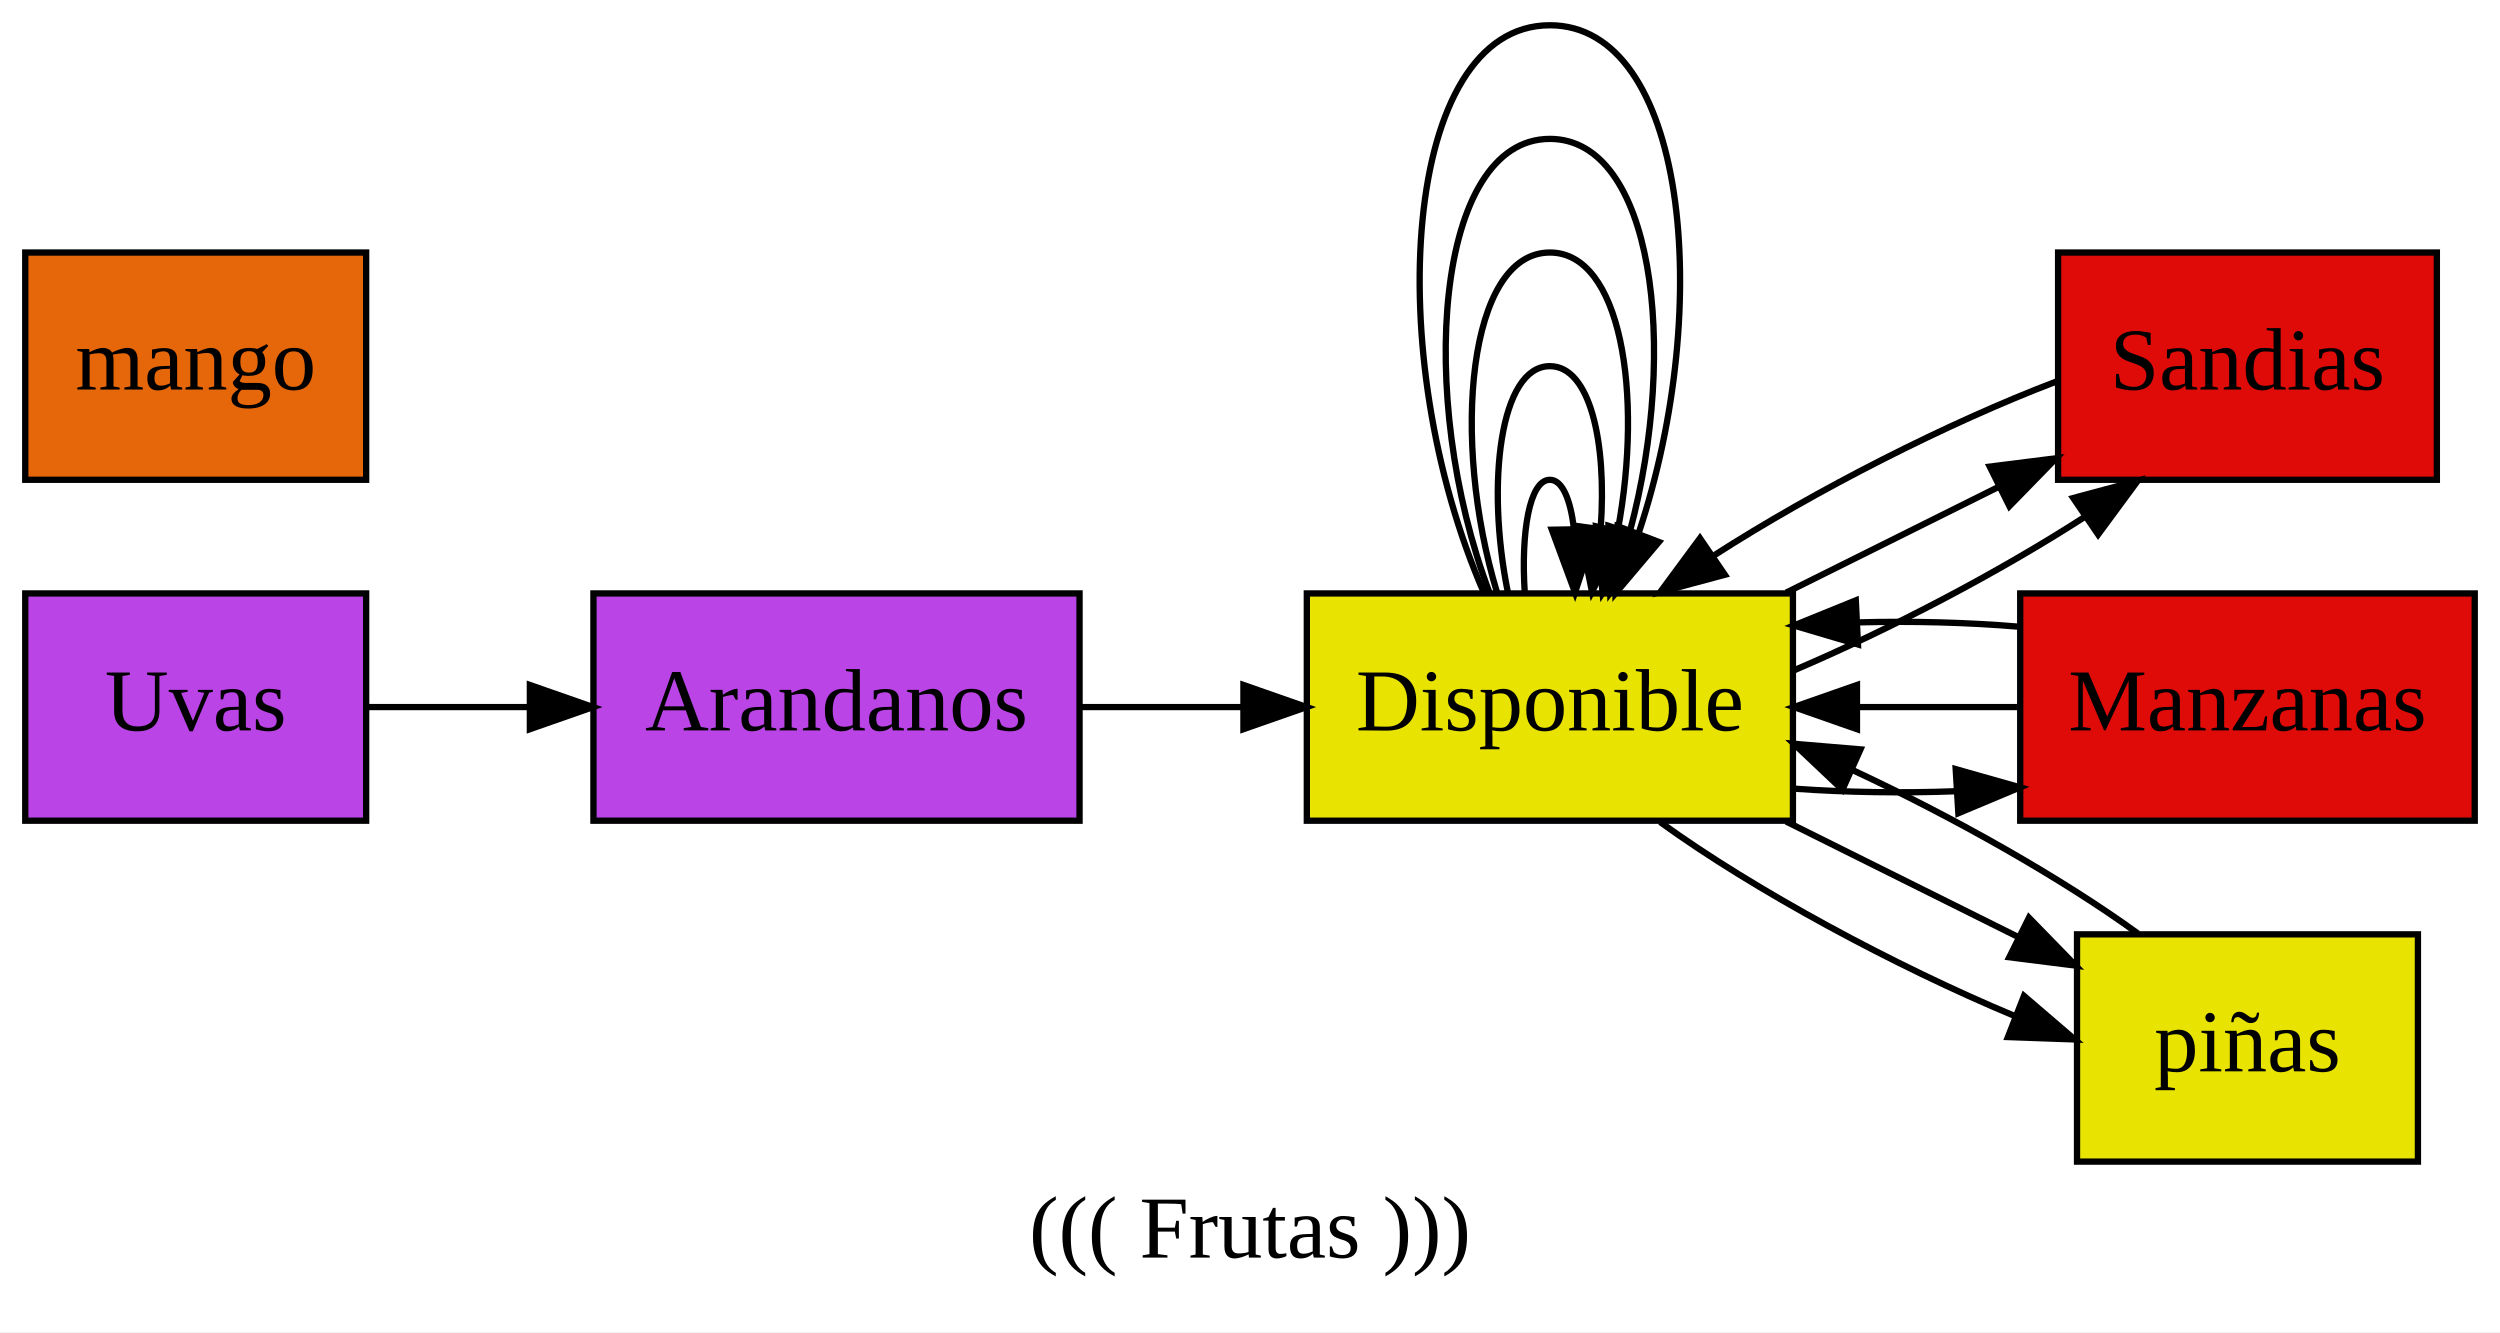
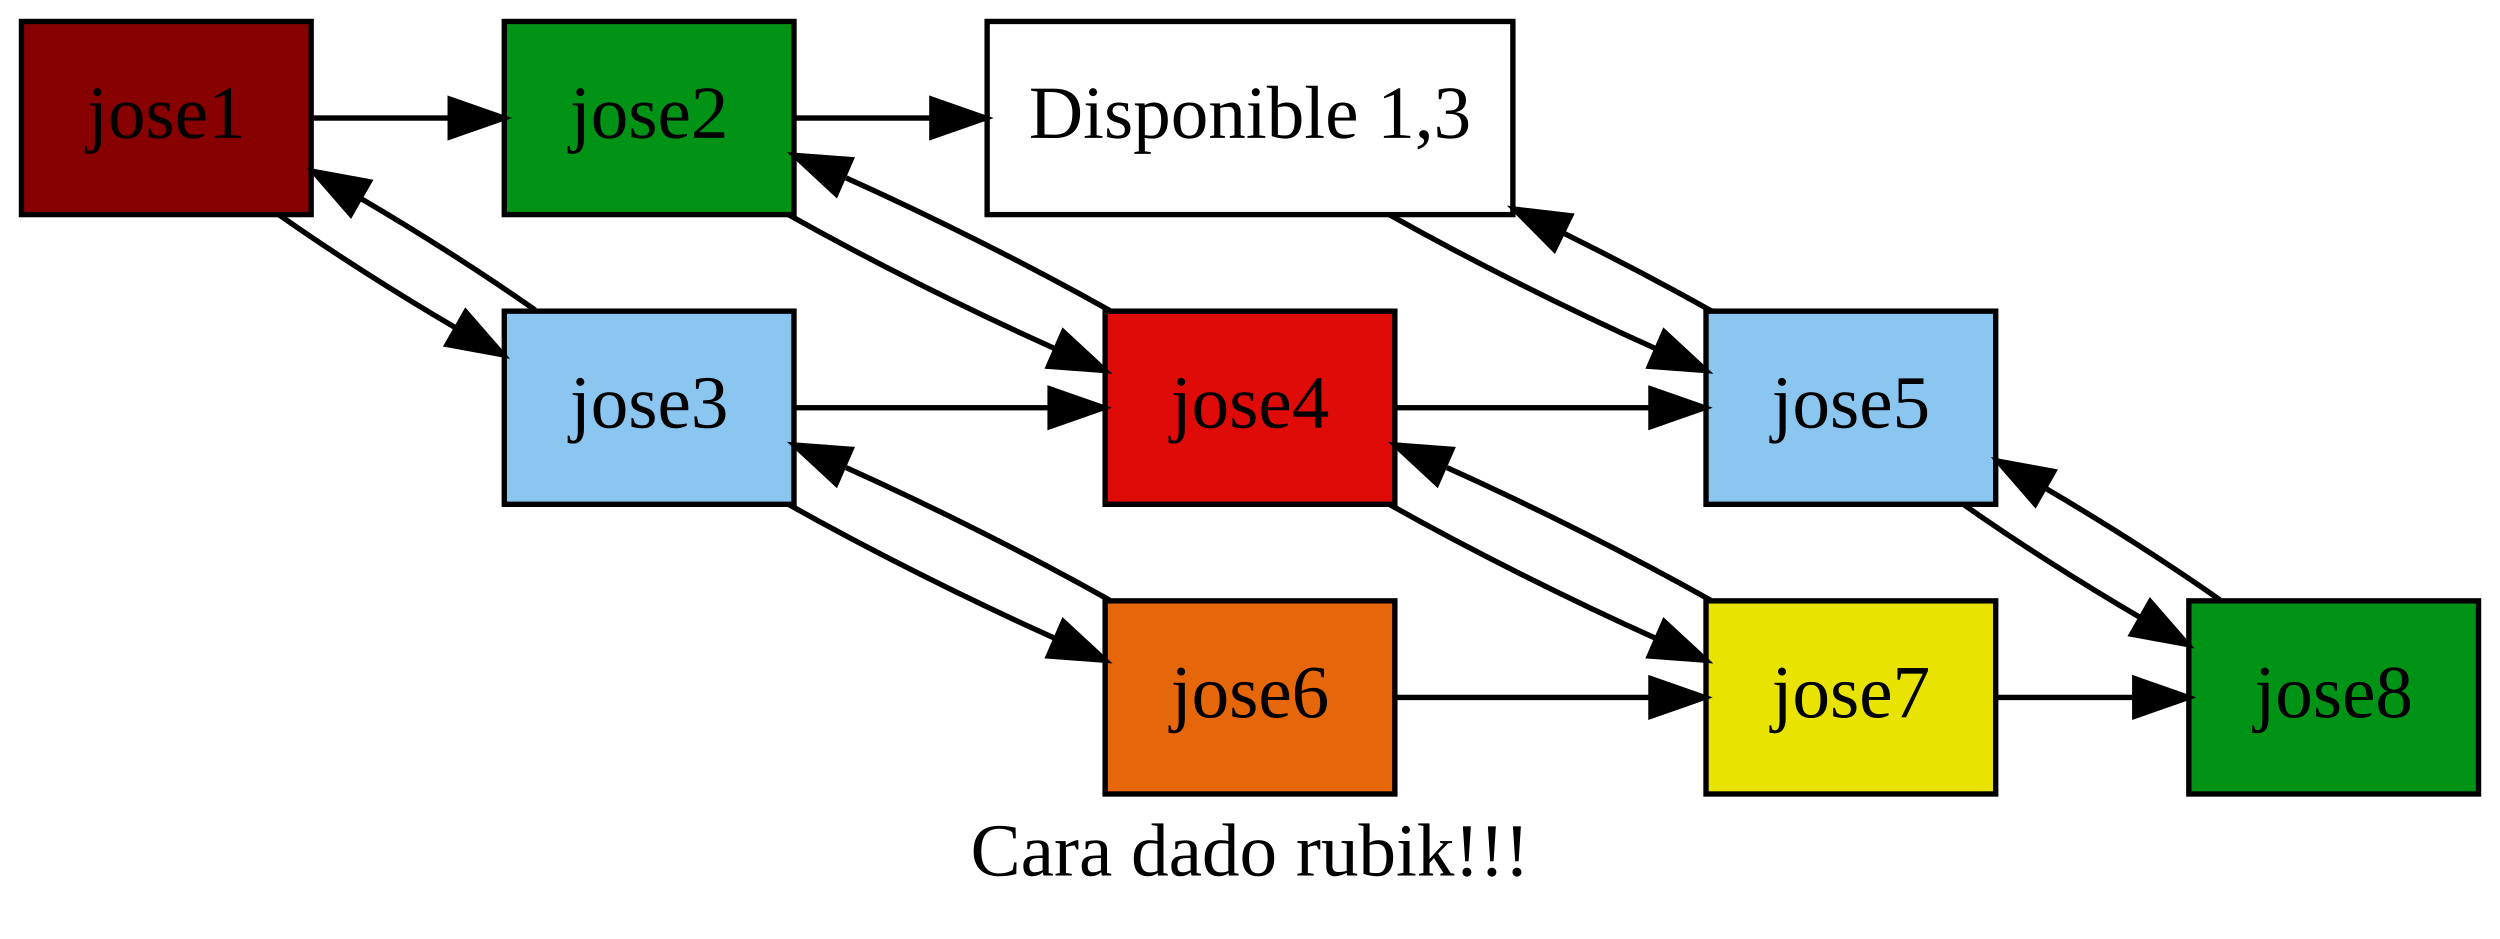
- <svg xmlns="http://www.w3.org/2000/svg" width="396pt" height="211pt" viewBox="0.00 0.00 396.00 211.00">
-   <g id="graph0" class="graph" transform="scale(1 1) rotate(0) translate(4 207)">
-     <polygon fill="white" stroke="none" points="-4,4 -4,-207 392,-207 392,4 -4,4" />
-     <text text-anchor="middle" x="194" y="-7.8" font-family="Times New Roman,serif" font-size="14.00">((( Frutas )))</text>
+ <svg xmlns="http://www.w3.org/2000/svg" width="466pt" height="175pt" viewBox="0.00 0.00 466.00 175.00">
+   <g id="graph0" class="graph" transform="scale(1 1) rotate(0) translate(4 171)">
+     <polygon fill="white" stroke="none" points="-4,4 -4,-171 462,-171 462,4 -4,4" />
+     <text text-anchor="middle" x="229" y="-7.8" font-family="Times New Roman,serif" font-size="14.00">Cara dado rubik!!!</text>
    <g id="node1" class="node">
-       <polygon fill="#ba44e6" stroke="black" points="54,-113 0,-113 0,-77 54,-77 54,-113" />
-       <text text-anchor="middle" x="27" y="-91.3" font-family="Times New Roman,serif" font-size="14.00">Uvas</text>
+       <polygon fill="#860100" stroke="black" points="54,-167 0,-167 0,-131 54,-131 54,-167" />
+       <text text-anchor="middle" x="27" y="-145.3" font-family="Times New Roman,serif" font-size="14.00">jose1</text>
    </g>
    <g id="node2" class="node">
-       <polygon fill="#ba44e6" stroke="black" points="167,-113 90,-113 90,-77 167,-77 167,-113" />
-       <text text-anchor="middle" x="128.5" y="-91.3" font-family="Times New Roman,serif" font-size="14.00">Arandanos</text>
+       <polygon fill="#009315" stroke="black" points="144,-167 90,-167 90,-131 144,-131 144,-167" />
+       <text text-anchor="middle" x="117" y="-145.3" font-family="Times New Roman,serif" font-size="14.00">jose2</text>
    </g>
    <g id="edge1" class="edge">
-       <path fill="none" stroke="black" d="M54.142,-95C62.005,-95 70.893,-95 79.699,-95" />
-       <polygon fill="black" stroke="black" points="79.932,-98.5 89.932,-95 79.932,-91.5 79.932,-98.5" />
+       <path fill="none" stroke="black" d="M54.403,-149C62.393,-149 71.311,-149 79.824,-149" />
+       <polygon fill="black" stroke="black" points="79.919,-152.5 89.919,-149 79.919,-145.5 79.919,-152.5" />
+     </g>
+     <g id="node4" class="node">
+       <polygon fill="#8bc6f1" stroke="black" points="144,-113 90,-113 90,-77 144,-77 144,-113" />
+       <text text-anchor="middle" x="117" y="-91.3" font-family="Times New Roman,serif" font-size="14.00">jose3</text>
+     </g>
+     <g id="edge2" class="edge">
+       <path fill="none" stroke="black" d="M47.969,-130.986C57.732,-124.099 69.772,-116.423 80.997,-109.856" />
+       <polygon fill="black" stroke="black" points="82.806,-112.853 89.765,-104.864 79.343,-106.77 82.806,-112.853" />
    </g>
    <g id="node3" class="node">
-       <polygon fill="#e8e300" stroke="black" points="280,-113 203,-113 203,-77 280,-77 280,-113" />
-       <text text-anchor="middle" x="241.5" y="-91.3" font-family="Times New Roman,serif" font-size="14.00">Disponible</text>
+       <polygon fill="#ffffff" stroke="black" points="278,-167 180,-167 180,-131 278,-131 278,-167" />
+       <text text-anchor="middle" x="229" y="-145.3" font-family="Times New Roman,serif" font-size="14.00">Disponible 1,3</text>
    </g>
-     <g id="edge2" class="edge">
-       <path fill="none" stroke="black" d="M167.08,-95C175.307,-95 184.123,-95 192.69,-95" />
-       <polygon fill="black" stroke="black" points="192.959,-98.5 202.959,-95 192.959,-91.5 192.959,-98.5" />
+     <g id="edge4" class="edge">
+       <path fill="none" stroke="black" d="M144.068,-149C151.823,-149 160.651,-149 169.599,-149" />
+       <polygon fill="black" stroke="black" points="169.702,-152.5 179.702,-149 169.702,-145.5 169.702,-152.5" />
+     </g>
+     <g id="node5" class="node">
+       <polygon fill="#df0b09" stroke="black" points="256,-113 202,-113 202,-77 256,-77 256,-113" />
+       <text text-anchor="middle" x="229" y="-91.3" font-family="Times New Roman,serif" font-size="14.00">jose4</text>
+     </g>
+     <g id="edge5" class="edge">
+       <path fill="none" stroke="black" d="M142.961,-130.986C157.691,-122.673 176.569,-113.211 192.795,-105.937" />
+       <polygon fill="black" stroke="black" points="194.219,-109.134 201.99,-101.933 191.425,-102.716 194.219,-109.134" />
+     </g>
+     <g id="node6" class="node">
+       <polygon fill="#8bc6f1" stroke="black" points="368,-113 314,-113 314,-77 368,-77 368,-113" />
+       <text text-anchor="middle" x="341" y="-91.3" font-family="Times New Roman,serif" font-size="14.00">jose5</text>
+     </g>
+     <g id="edge7" class="edge">
+       <path fill="none" stroke="black" d="M254.961,-130.986C269.691,-122.673 288.569,-113.211 304.795,-105.937" />
+       <polygon fill="black" stroke="black" points="306.219,-109.134 313.99,-101.933 303.425,-102.716 306.219,-109.134" />
    </g>
    <g id="edge3" class="edge">
-       <path fill="none" stroke="black" d="M237.52,-113.153C236.908,-122.539 238.234,-131 241.5,-131 243.49,-131 244.76,-127.858 245.31,-123.28" />
-       <polygon fill="black" stroke="black" points="248.812,-123.21 245.48,-113.153 241.812,-123.093 248.812,-123.21" />
+       <path fill="none" stroke="black" d="M95.771,-113.198C86.173,-119.954 74.419,-127.45 63.41,-133.905" />
+       <polygon fill="black" stroke="black" points="61.355,-131.048 54.403,-139.044 64.823,-137.129 61.355,-131.048" />
+     </g>
+     <g id="edge9" class="edge">
+       <path fill="none" stroke="black" d="M144.068,-95C158.212,-95 175.925,-95 191.428,-95" />
+       <polygon fill="black" stroke="black" points="191.737,-98.5 201.737,-95 191.737,-91.5 191.737,-98.5" />
+     </g>
+     <g id="node7" class="node">
+       <polygon fill="#e6660a" stroke="black" points="256,-59 202,-59 202,-23 256,-23 256,-59" />
+       <text text-anchor="middle" x="229" y="-37.3" font-family="Times New Roman,serif" font-size="14.00">jose6</text>
    </g>
    <g id="edge10" class="edge">
-       <path fill="none" stroke="black" d="M234.829,-113.258C231.37,-130.402 233.594,-149 241.5,-149 247.862,-149 250.545,-136.958 249.547,-123.32" />
-       <polygon fill="black" stroke="black" points="252.994,-122.691 248.171,-113.258 246.059,-123.64 252.994,-122.691" />
+       <path fill="none" stroke="black" d="M142.961,-76.986C157.691,-68.673 176.569,-59.211 192.795,-51.937" />
+       <polygon fill="black" stroke="black" points="194.219,-55.134 201.99,-47.933 191.425,-48.717 194.219,-55.134" />
+     </g>
+     <g id="edge6" class="edge">
+       <path fill="none" stroke="black" d="M202.876,-113.106C188.314,-121.315 169.74,-130.631 153.683,-137.848" />
+       <polygon fill="black" stroke="black" points="151.835,-134.836 144.068,-142.043 154.634,-141.252 151.835,-134.836" />
+     </g>
+     <g id="edge12" class="edge">
+       <path fill="none" stroke="black" d="M256.068,-95C270.212,-95 287.925,-95 303.428,-95" />
+       <polygon fill="black" stroke="black" points="303.737,-98.5 313.737,-95 303.737,-91.5 303.737,-98.5" />
+     </g>
+     <g id="node8" class="node">
+       <polygon fill="#e8e300" stroke="black" points="368,-59 314,-59 314,-23 368,-23 368,-59" />
+       <text text-anchor="middle" x="341" y="-37.3" font-family="Times New Roman,serif" font-size="14.00">jose7</text>
+     </g>
+     <g id="edge13" class="edge">
+       <path fill="none" stroke="black" d="M254.961,-76.986C269.691,-68.673 288.569,-59.211 304.795,-51.937" />
+       <polygon fill="black" stroke="black" points="306.219,-55.134 313.99,-47.933 303.425,-48.717 306.219,-55.134" />
+     </g>
+     <g id="edge8" class="edge">
+       <path fill="none" stroke="black" d="M315.046,-113.011C306.777,-117.677 297.201,-122.705 287.521,-127.506" />
+       <polygon fill="black" stroke="black" points="285.708,-124.496 278.248,-132.019 288.771,-130.79 285.708,-124.496" />
+     </g>
+     <g id="node9" class="node">
+       <polygon fill="#009315" stroke="black" points="458,-59 404,-59 404,-23 458,-23 458,-59" />
+       <text text-anchor="middle" x="431" y="-37.3" font-family="Times New Roman,serif" font-size="14.00">jose8</text>
+     </g>
+     <g id="edge15" class="edge">
+       <path fill="none" stroke="black" d="M361.969,-76.986C371.732,-70.099 383.772,-62.423 394.997,-55.856" />
+       <polygon fill="black" stroke="black" points="396.807,-58.853 403.765,-50.864 393.343,-52.77 396.807,-58.853" />
    </g>
    <g id="edge11" class="edge">
-       <path fill="none" stroke="black" d="M233.15,-113.078C225.762,-137.409 228.545,-167 241.5,-167 252.734,-167 256.32,-144.747 252.256,-122.969" />
-       <polygon fill="black" stroke="black" points="255.614,-121.968 249.85,-113.078 248.812,-123.622 255.614,-121.968" />
+       <path fill="none" stroke="black" d="M202.876,-59.106C188.314,-67.315 169.74,-76.631 153.683,-83.848" />
+       <polygon fill="black" stroke="black" points="151.835,-80.836 144.068,-88.043 154.634,-87.252 151.835,-80.836" />
    </g>
-     <g id="edge15" class="edge">
-       <path fill="none" stroke="black" d="M231.938,-113.112C220.18,-144.24 223.367,-185 241.5,-185 257.791,-185 262.019,-152.099 254.182,-122.842" />
-       <polygon fill="black" stroke="black" points="257.449,-121.566 251.062,-113.112 250.783,-123.704 257.449,-121.566" />
+     <g id="edge17" class="edge">
+       <path fill="none" stroke="black" d="M256.068,-41C270.212,-41 287.925,-41 303.428,-41" />
+       <polygon fill="black" stroke="black" points="303.737,-44.5 313.737,-41 303.737,-37.5 303.737,-44.5" />
+     </g>
+     <g id="edge14" class="edge">
+       <path fill="none" stroke="black" d="M314.876,-59.106C300.314,-67.315 281.74,-76.631 265.683,-83.848" />
+       <polygon fill="black" stroke="black" points="263.835,-80.836 256.068,-88.043 266.634,-87.252 263.835,-80.836" />
+     </g>
+     <g id="edge18" class="edge">
+       <path fill="none" stroke="black" d="M368.403,-41C376.393,-41 385.311,-41 393.824,-41" />
+       <polygon fill="black" stroke="black" points="393.919,-44.5 403.919,-41 393.919,-37.5 393.919,-44.5" />
    </g>
    <g id="edge16" class="edge">
-       <path fill="none" stroke="black" d="M231.072,-113.058C214.606,-150.789 218.082,-203 241.5,-203 262.997,-203 267.69,-159.003 255.578,-122.599" />
-       <polygon fill="black" stroke="black" points="258.77,-121.147 251.928,-113.058 252.232,-123.648 258.77,-121.147" />
-     </g>
-     <g id="node4" class="node">
-       <polygon fill="#df0b09" stroke="black" points="382,-167 322,-167 322,-131 382,-131 382,-167" />
-       <text text-anchor="middle" x="352" y="-145.3" font-family="Times New Roman,serif" font-size="14.00">Sandias</text>
-     </g>
-     <g id="edge4" class="edge">
-       <path fill="none" stroke="black" d="M280.144,-100.814C295.407,-107.315 312.611,-116.337 326.244,-125.138" />
-       <polygon fill="black" stroke="black" points="324.399,-128.115 334.632,-130.86 328.344,-122.333 324.399,-128.115" />
-     </g>
-     <g id="edge5" class="edge">
-       <path fill="none" stroke="black" d="M278.931,-113.131C289.801,-118.541 301.744,-124.485 312.728,-129.952" />
-       <polygon fill="black" stroke="black" points="311.172,-133.087 321.684,-134.41 314.291,-126.821 311.172,-133.087" />
-     </g>
-     <g id="node5" class="node">
-       <polygon fill="#df0b09" stroke="black" points="388,-113 316,-113 316,-77 388,-77 388,-113" />
-       <text text-anchor="middle" x="352" y="-91.3" font-family="Times New Roman,serif" font-size="14.00">Manzanas</text>
-     </g>
-     <g id="edge7" class="edge">
-       <path fill="none" stroke="black" d="M280.144,-82.079C288.411,-81.485 297.248,-81.348 305.779,-81.668" />
-       <polygon fill="black" stroke="black" points="305.78,-85.174 315.973,-82.283 306.203,-78.187 305.78,-85.174" />
-     </g>
-     <g id="node6" class="node">
-       <polygon fill="#e8e300" stroke="black" points="379,-59 325,-59 325,-23 379,-23 379,-59" />
-       <text text-anchor="middle" x="352" y="-37.3" font-family="Times New Roman,serif" font-size="14.00">piñas</text>
-     </g>
-     <g id="edge12" class="edge">
-       <path fill="none" stroke="black" d="M258.979,-76.78C273.821,-66.023 296.15,-53.987 315.096,-46.08" />
-       <polygon fill="black" stroke="black" points="316.598,-49.251 324.638,-42.351 314.05,-42.731 316.598,-49.251" />
-     </g>
-     <g id="edge13" class="edge">
-       <path fill="none" stroke="black" d="M278.931,-76.869C290.784,-70.969 303.913,-64.435 315.683,-58.577" />
-       <polygon fill="black" stroke="black" points="317.388,-61.638 324.781,-54.049 314.269,-55.372 317.388,-61.638" />
-     </g>
-     <g id="edge6" class="edge">
-       <path fill="none" stroke="black" d="M321.665,-146.546C304.687,-140.079 283.549,-129.364 267.388,-118.948" />
-       <polygon fill="black" stroke="black" points="269.214,-115.957 258.979,-113.22 265.273,-121.742 269.214,-115.957" />
-     </g>
-     <g id="edge8" class="edge">
-       <path fill="none" stroke="black" d="M315.973,-95C307.747,-95 298.844,-95 290.169,-95" />
-       <polygon fill="black" stroke="black" points="290.144,-91.5 280.144,-95 290.143,-98.5 290.144,-91.5" />
-     </g>
-     <g id="edge9" class="edge">
-       <path fill="none" stroke="black" d="M315.973,-107.717C307.747,-108.415 298.844,-108.646 290.169,-108.411" />
-       <polygon fill="black" stroke="black" points="290.302,-104.914 280.144,-107.921 289.961,-111.905 290.302,-104.914" />
-     </g>
-     <g id="edge14" class="edge">
-       <path fill="none" stroke="black" d="M334.632,-59.14C322.602,-67.875 305.611,-77.464 289.49,-85.005" />
-       <polygon fill="black" stroke="black" points="287.843,-81.908 280.144,-89.186 290.701,-88.298 287.843,-81.908" />
-     </g>
-     <g id="node7" class="node">
-       <polygon fill="#e6660a" stroke="black" points="54,-167 0,-167 0,-131 54,-131 54,-167" />
-       <text text-anchor="middle" x="27" y="-145.3" font-family="Times New Roman,serif" font-size="14.00">mango</text>
+       <path fill="none" stroke="black" d="M409.771,-59.197C400.173,-65.954 388.419,-73.45 377.411,-79.905" />
+       <polygon fill="black" stroke="black" points="375.355,-77.048 368.403,-85.043 378.823,-83.129 375.355,-77.048" />
    </g>
  </g>
</svg>
